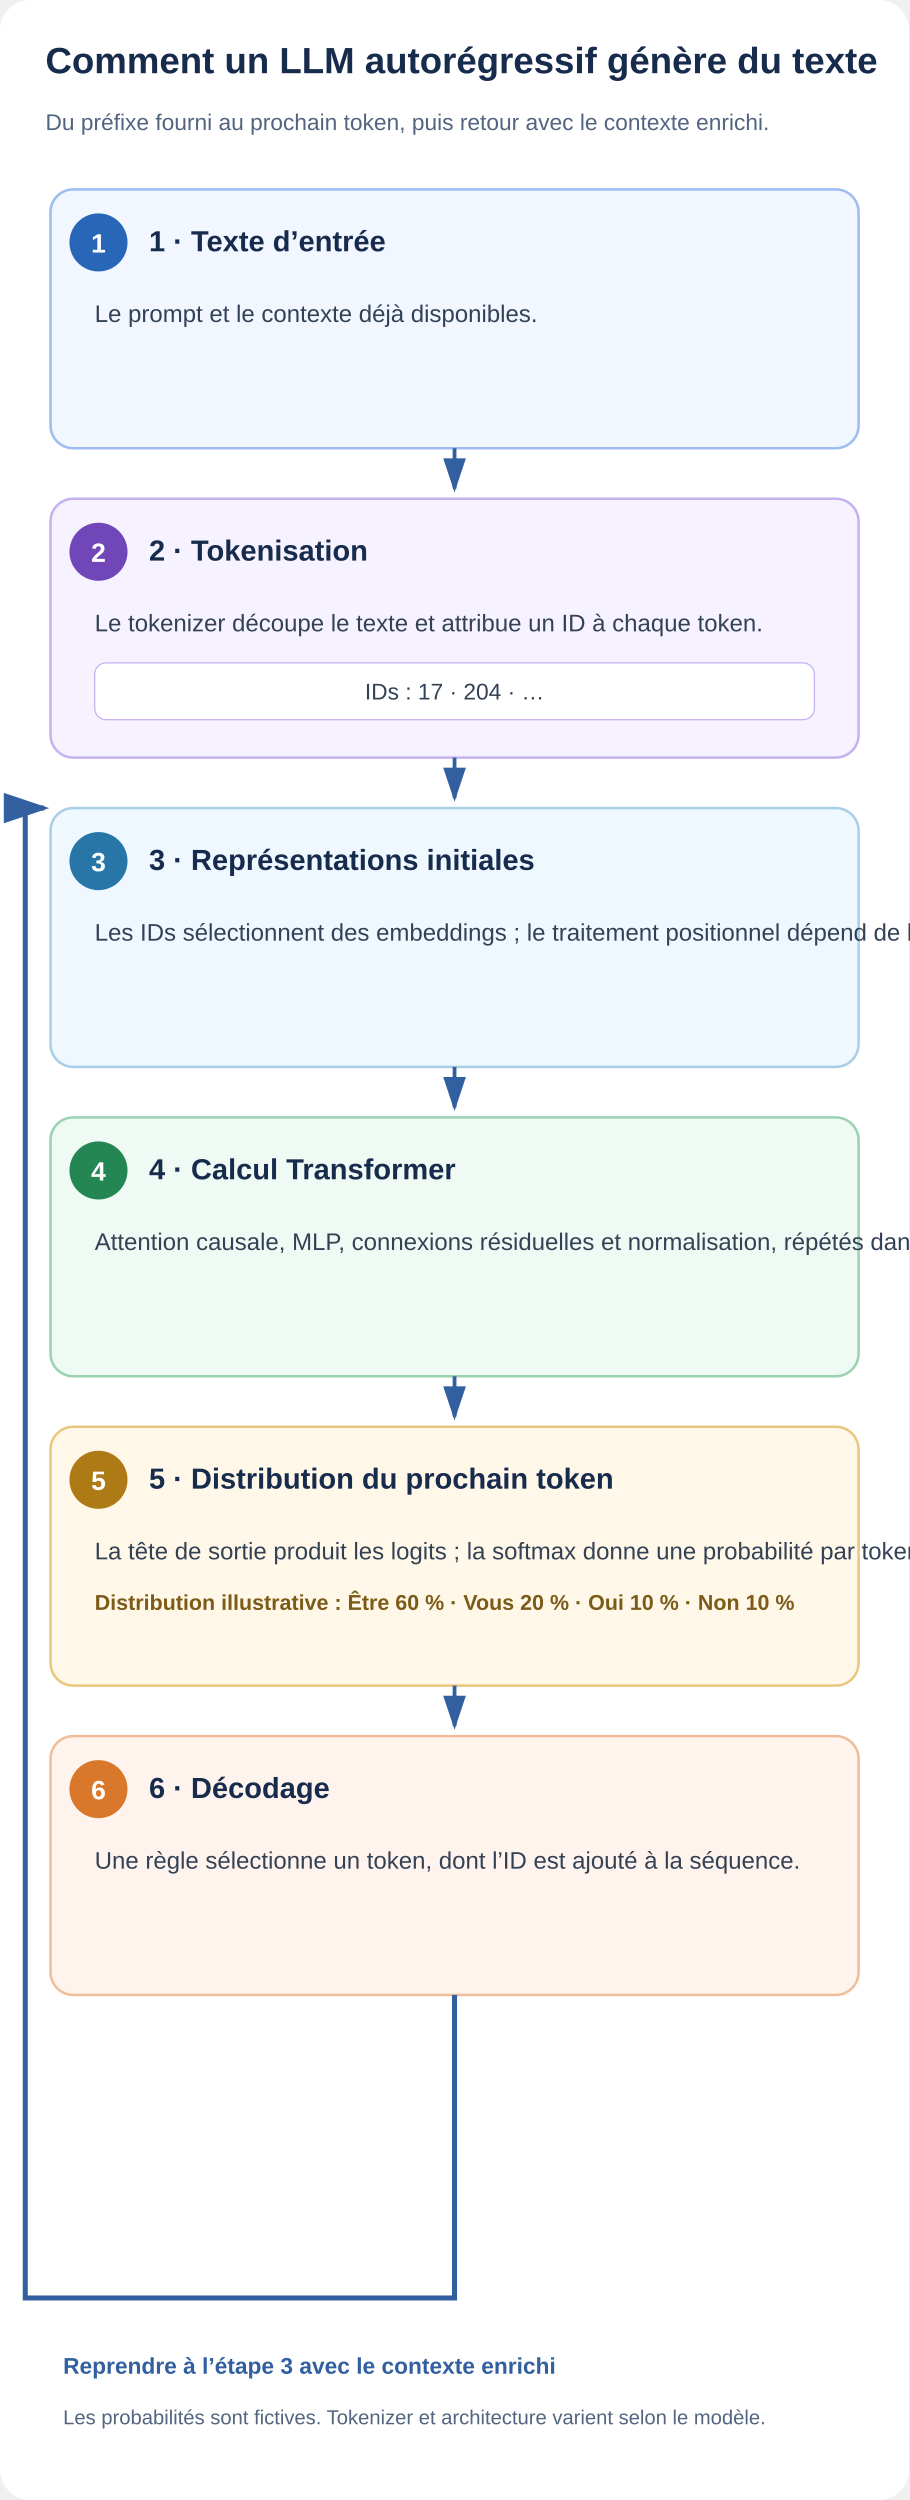
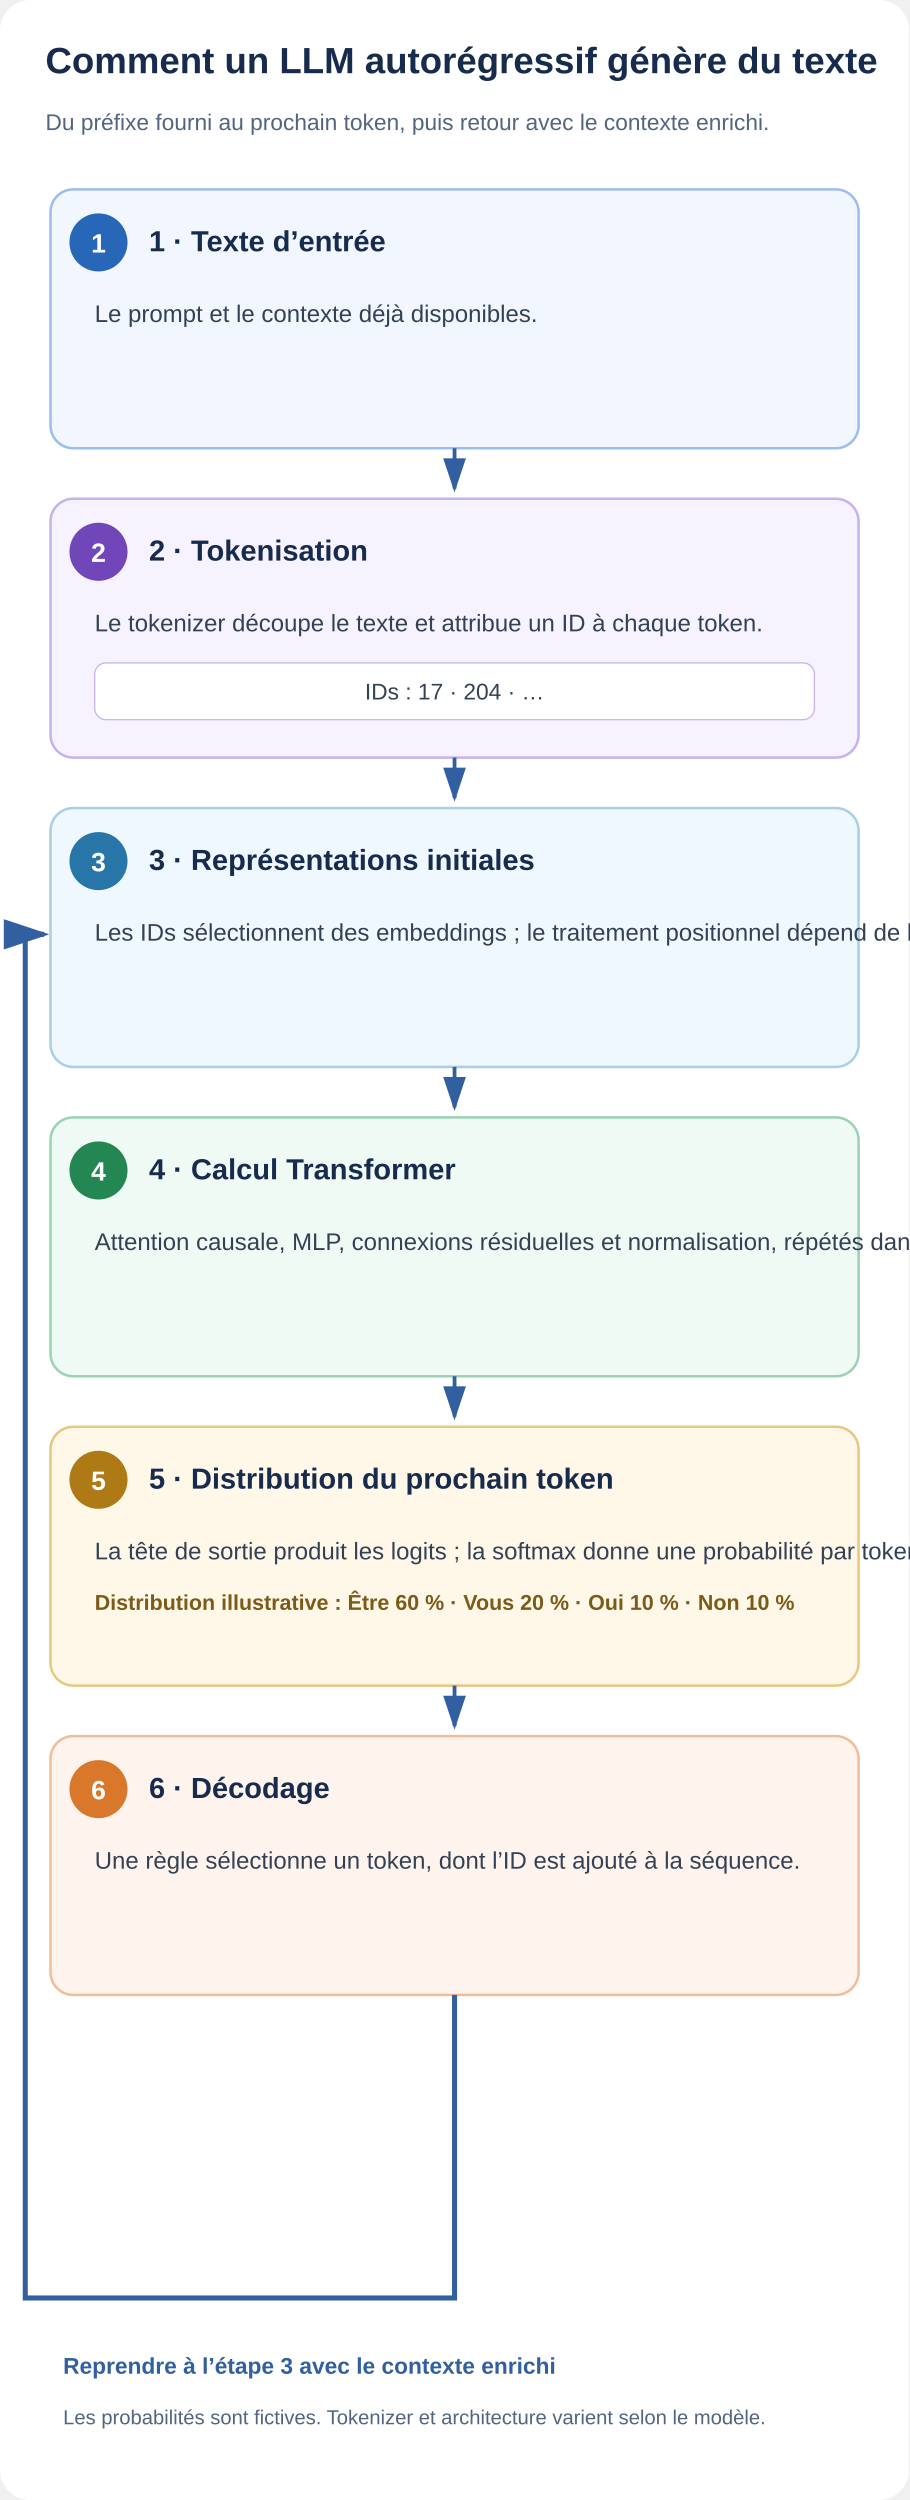
<svg xmlns="http://www.w3.org/2000/svg" width="720" height="1980" viewBox="0 0 720 1980" role="img" aria-labelledby="title desc">
  <defs>
    <marker id="a" markerWidth="10" markerHeight="10" refX="8" refY="3" orient="auto">
      <path d="M0 0L0 6L9 3z" fill="#315f9f" />
    </marker>
  </defs>
  <rect width="720" height="1980" rx="24" fill="#fff" />
  <text x="36" y="58" font-family="Arial,sans-serif" font-size="29" font-weight="700" fill="#172b4d">Comment un LLM autorégressif génère du texte</text>
  <text x="36" y="103" font-family="Arial,sans-serif" font-size="18" fill="#52647f">Du préfixe fourni au prochain token, puis retour avec le contexte enrichi.</text>
  <rect x="40" y="150" width="640" height="205" rx="18" fill="#f1f6ff" stroke="#9dbcf0" stroke-width="2" />
  <circle cx="78" cy="192" r="23" fill="#2866b8" />
  <text x="78" y="200" text-anchor="middle" font-family="Arial,sans-serif" font-size="21" font-weight="700" fill="#fff">1</text>
  <text x="118" y="199" font-family="Arial,sans-serif" font-size="23" font-weight="700" fill="#172b4d">1 · Texte d’entrée</text>
  <text x="75" y="255" font-family="Arial,sans-serif" font-size="19" fill="#334155">Le prompt et le contexte déjà disponibles.</text>
  <path d="M360 355V387" stroke="#315f9f" stroke-width="3" marker-end="url(#a)" />
  <rect x="40" y="395" width="640" height="205" rx="18" fill="#f7f2ff" stroke="#c7b1ee" stroke-width="2" />
  <circle cx="78" cy="437" r="23" fill="#7046b8" />
  <text x="78" y="445" text-anchor="middle" font-family="Arial,sans-serif" font-size="21" font-weight="700" fill="#fff">2</text>
  <text x="118" y="444" font-family="Arial,sans-serif" font-size="23" font-weight="700" fill="#172b4d">2 · Tokenisation</text>
  <text x="75" y="500" font-family="Arial,sans-serif" font-size="19" fill="#334155">Le tokenizer découpe le texte et attribue un ID à chaque token.</text>
  <rect x="75" y="525" width="570" height="45" rx="9" fill="#fff" stroke="#c7b1ee" />
  <text x="360" y="554" text-anchor="middle" font-family="Arial,sans-serif" font-size="18" fill="#334155">IDs : 17 · 204 · …</text>
  <path d="M360 600V632" stroke="#315f9f" stroke-width="3" marker-end="url(#a)" />
  <rect x="40" y="640" width="640" height="205" rx="18" fill="#eff8ff" stroke="#a9cfe7" stroke-width="2" />
  <circle cx="78" cy="682" r="23" fill="#2876a8" />
  <text x="78" y="690" text-anchor="middle" font-family="Arial,sans-serif" font-size="21" font-weight="700" fill="#fff">3</text>
  <text x="118" y="689" font-family="Arial,sans-serif" font-size="23" font-weight="700" fill="#172b4d">3 · Représentations initiales</text>
  <text x="75" y="745" font-family="Arial,sans-serif" font-size="19" fill="#334155">Les IDs sélectionnent des embeddings ; le traitement positionnel dépend de l’architecture.</text>
  <path d="M360 845V877" stroke="#315f9f" stroke-width="3" marker-end="url(#a)" />
  <rect x="40" y="885" width="640" height="205" rx="18" fill="#f0faf4" stroke="#9bd3b2" stroke-width="2" />
  <circle cx="78" cy="927" r="23" fill="#238653" />
  <text x="78" y="935" text-anchor="middle" font-family="Arial,sans-serif" font-size="21" font-weight="700" fill="#fff">4</text>
  <text x="118" y="934" font-family="Arial,sans-serif" font-size="23" font-weight="700" fill="#172b4d">4 · Calcul Transformer</text>
  <text x="75" y="990" font-family="Arial,sans-serif" font-size="19" fill="#334155">Attention causale, MLP, connexions résiduelles et normalisation, répétés dans les blocs.</text>
  <path d="M360 1090V1122" stroke="#315f9f" stroke-width="3" marker-end="url(#a)" />
  <rect x="40" y="1130" width="640" height="205" rx="18" fill="#fff8e9" stroke="#e8c77f" stroke-width="2" />
  <circle cx="78" cy="1172" r="23" fill="#ad7a16" />
  <text x="78" y="1180" text-anchor="middle" font-family="Arial,sans-serif" font-size="21" font-weight="700" fill="#fff">5</text>
  <text x="118" y="1179" font-family="Arial,sans-serif" font-size="23" font-weight="700" fill="#172b4d">5 · Distribution du prochain token</text>
  <text x="75" y="1235" font-family="Arial,sans-serif" font-size="19" fill="#334155">La tête de sortie produit les logits ; la softmax donne une probabilité par token du vocabulaire.</text>
  <text x="75" y="1275" font-family="Arial,sans-serif" font-size="17" font-weight="700" fill="#7c5a18">Distribution illustrative : Être 60 % · Vous 20 % · Oui 10 % · Non 10 %</text>
  <path d="M360 1335V1367" stroke="#315f9f" stroke-width="3" marker-end="url(#a)" />
  <rect x="40" y="1375" width="640" height="205" rx="18" fill="#fff4ed" stroke="#efbd9a" stroke-width="2" />
  <circle cx="78" cy="1417" r="23" fill="#d9782a" />
  <text x="78" y="1425" text-anchor="middle" font-family="Arial,sans-serif" font-size="21" font-weight="700" fill="#fff">6</text>
  <text x="118" y="1424" font-family="Arial,sans-serif" font-size="23" font-weight="700" fill="#172b4d">6 · Décodage</text>
  <text x="75" y="1480" font-family="Arial,sans-serif" font-size="19" fill="#334155">Une règle sélectionne un token, dont l’ID est ajouté à la séquence.</text>
-   <path d="M360 1580V1820H20V640H35" stroke="#315f9f" stroke-width="4" fill="none" marker-end="url(#a)" />
+   <path d="M360 1580V1820H20V740H35" stroke="#315f9f" stroke-width="4" fill="none" marker-end="url(#a)" />
  <text x="50" y="1880" font-family="Arial,sans-serif" font-size="18" font-weight="700" fill="#315f9f">Reprendre à l’étape 3 avec le contexte enrichi</text>
  <text x="50" y="1920" font-family="Arial,sans-serif" font-size="16" fill="#52647f">Les probabilités sont fictives. Tokenizer et architecture varient selon le modèle.</text>
</svg>
